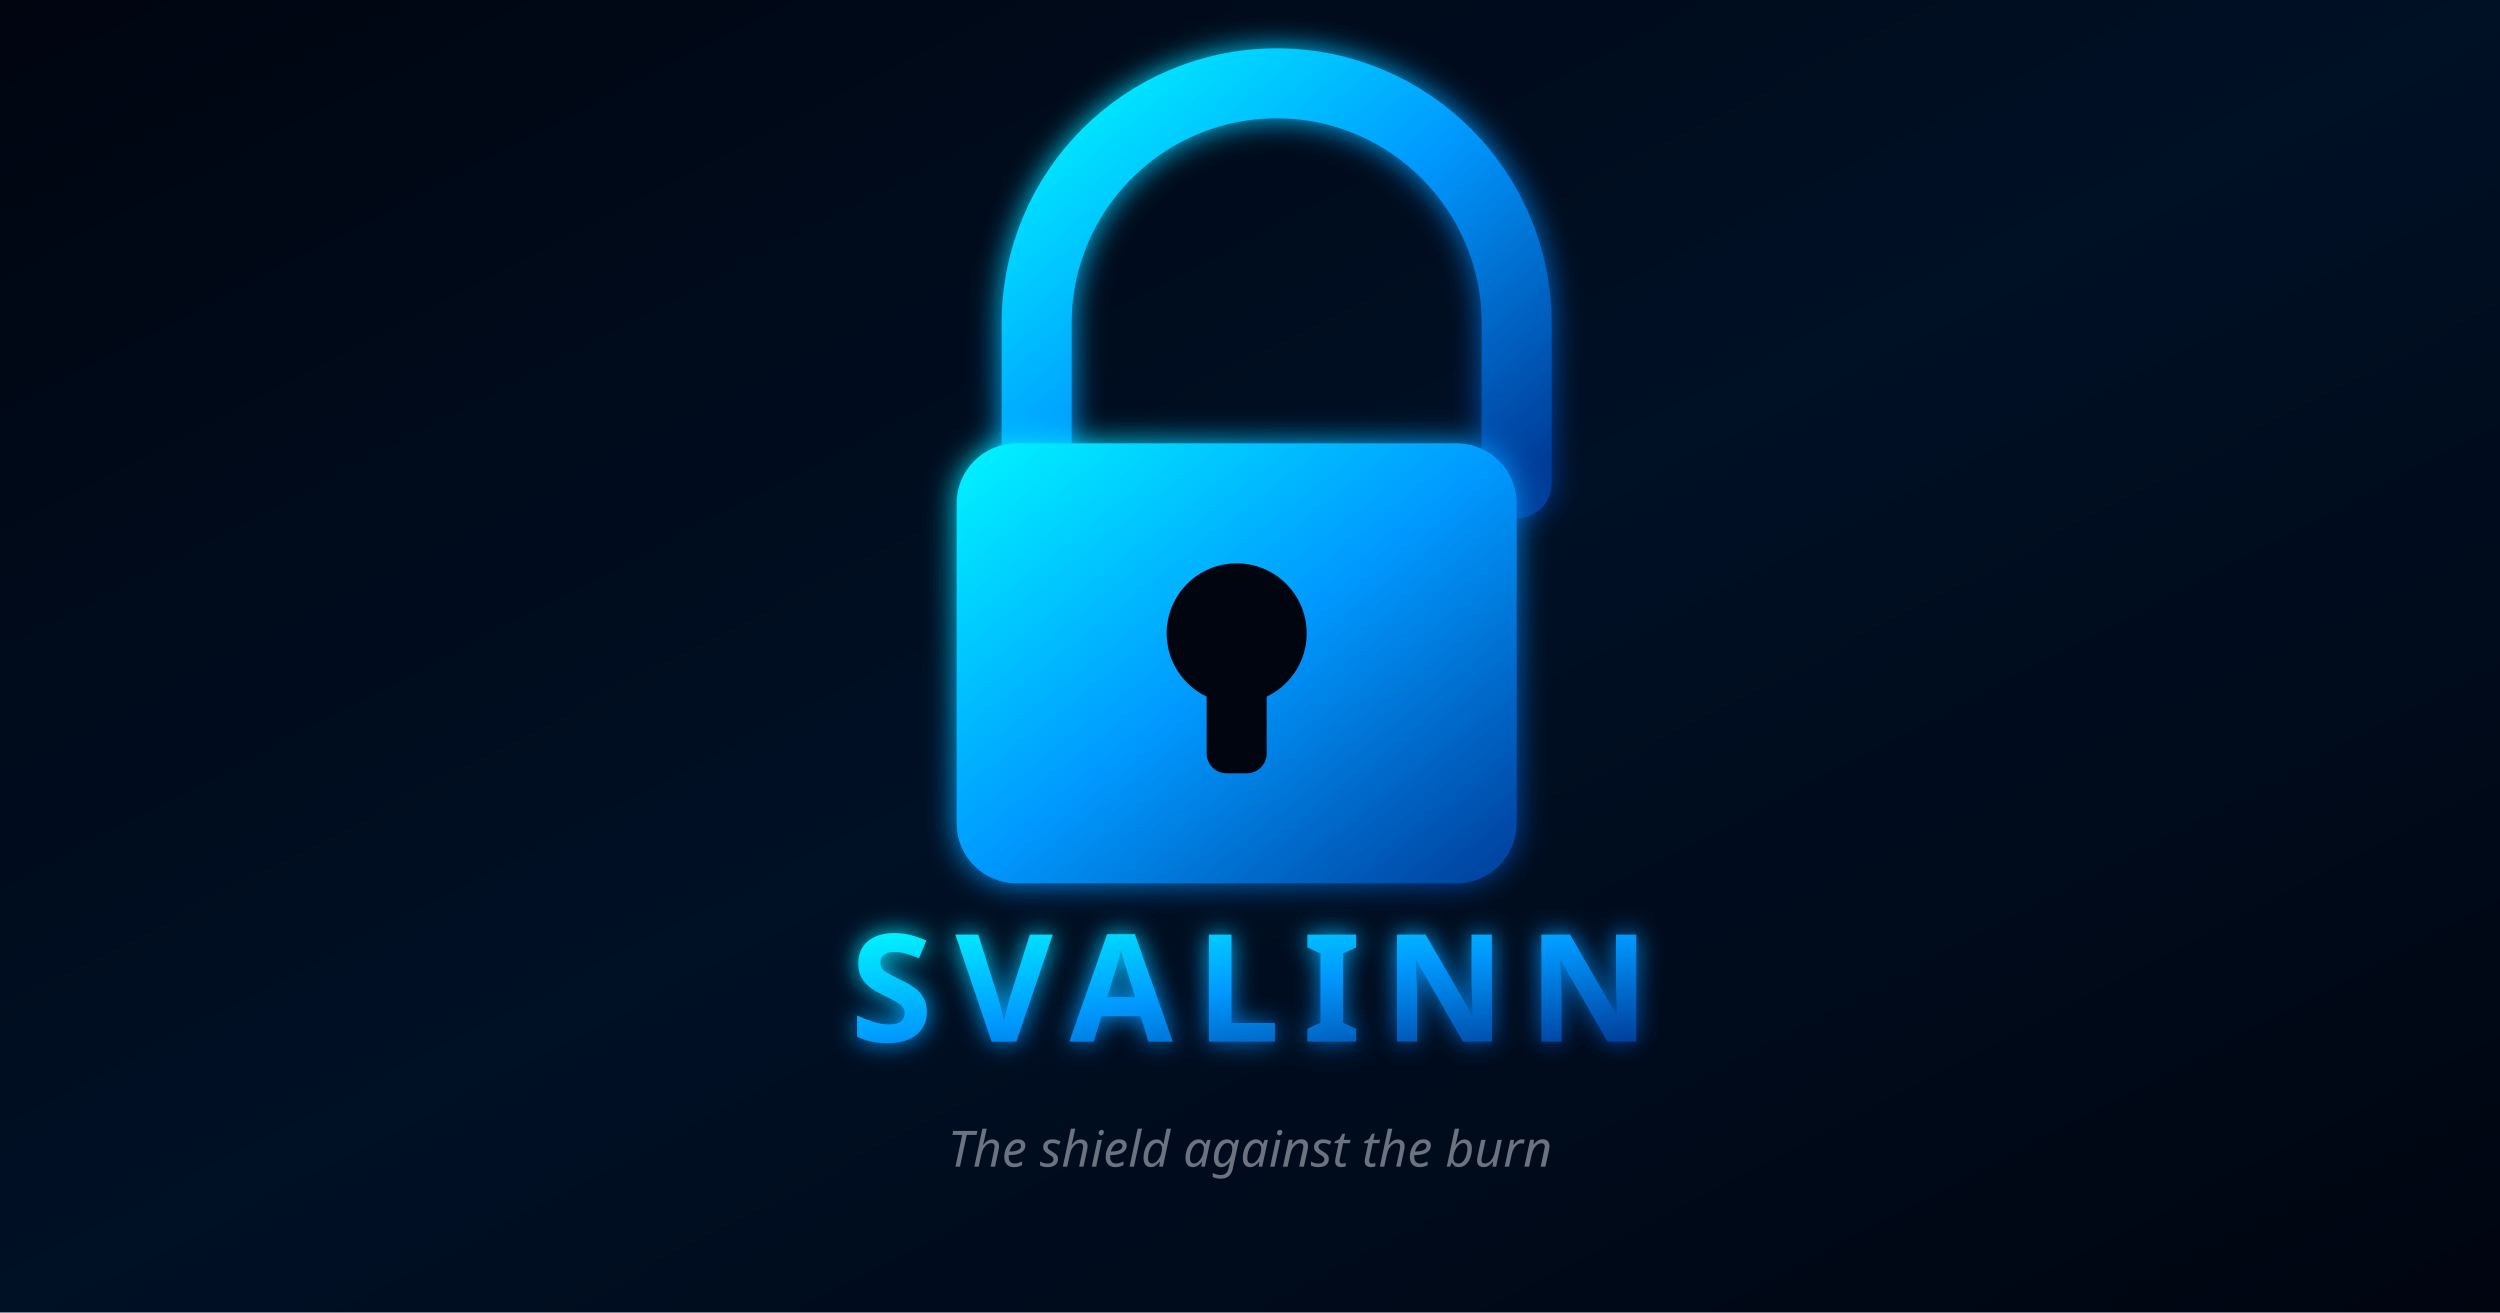
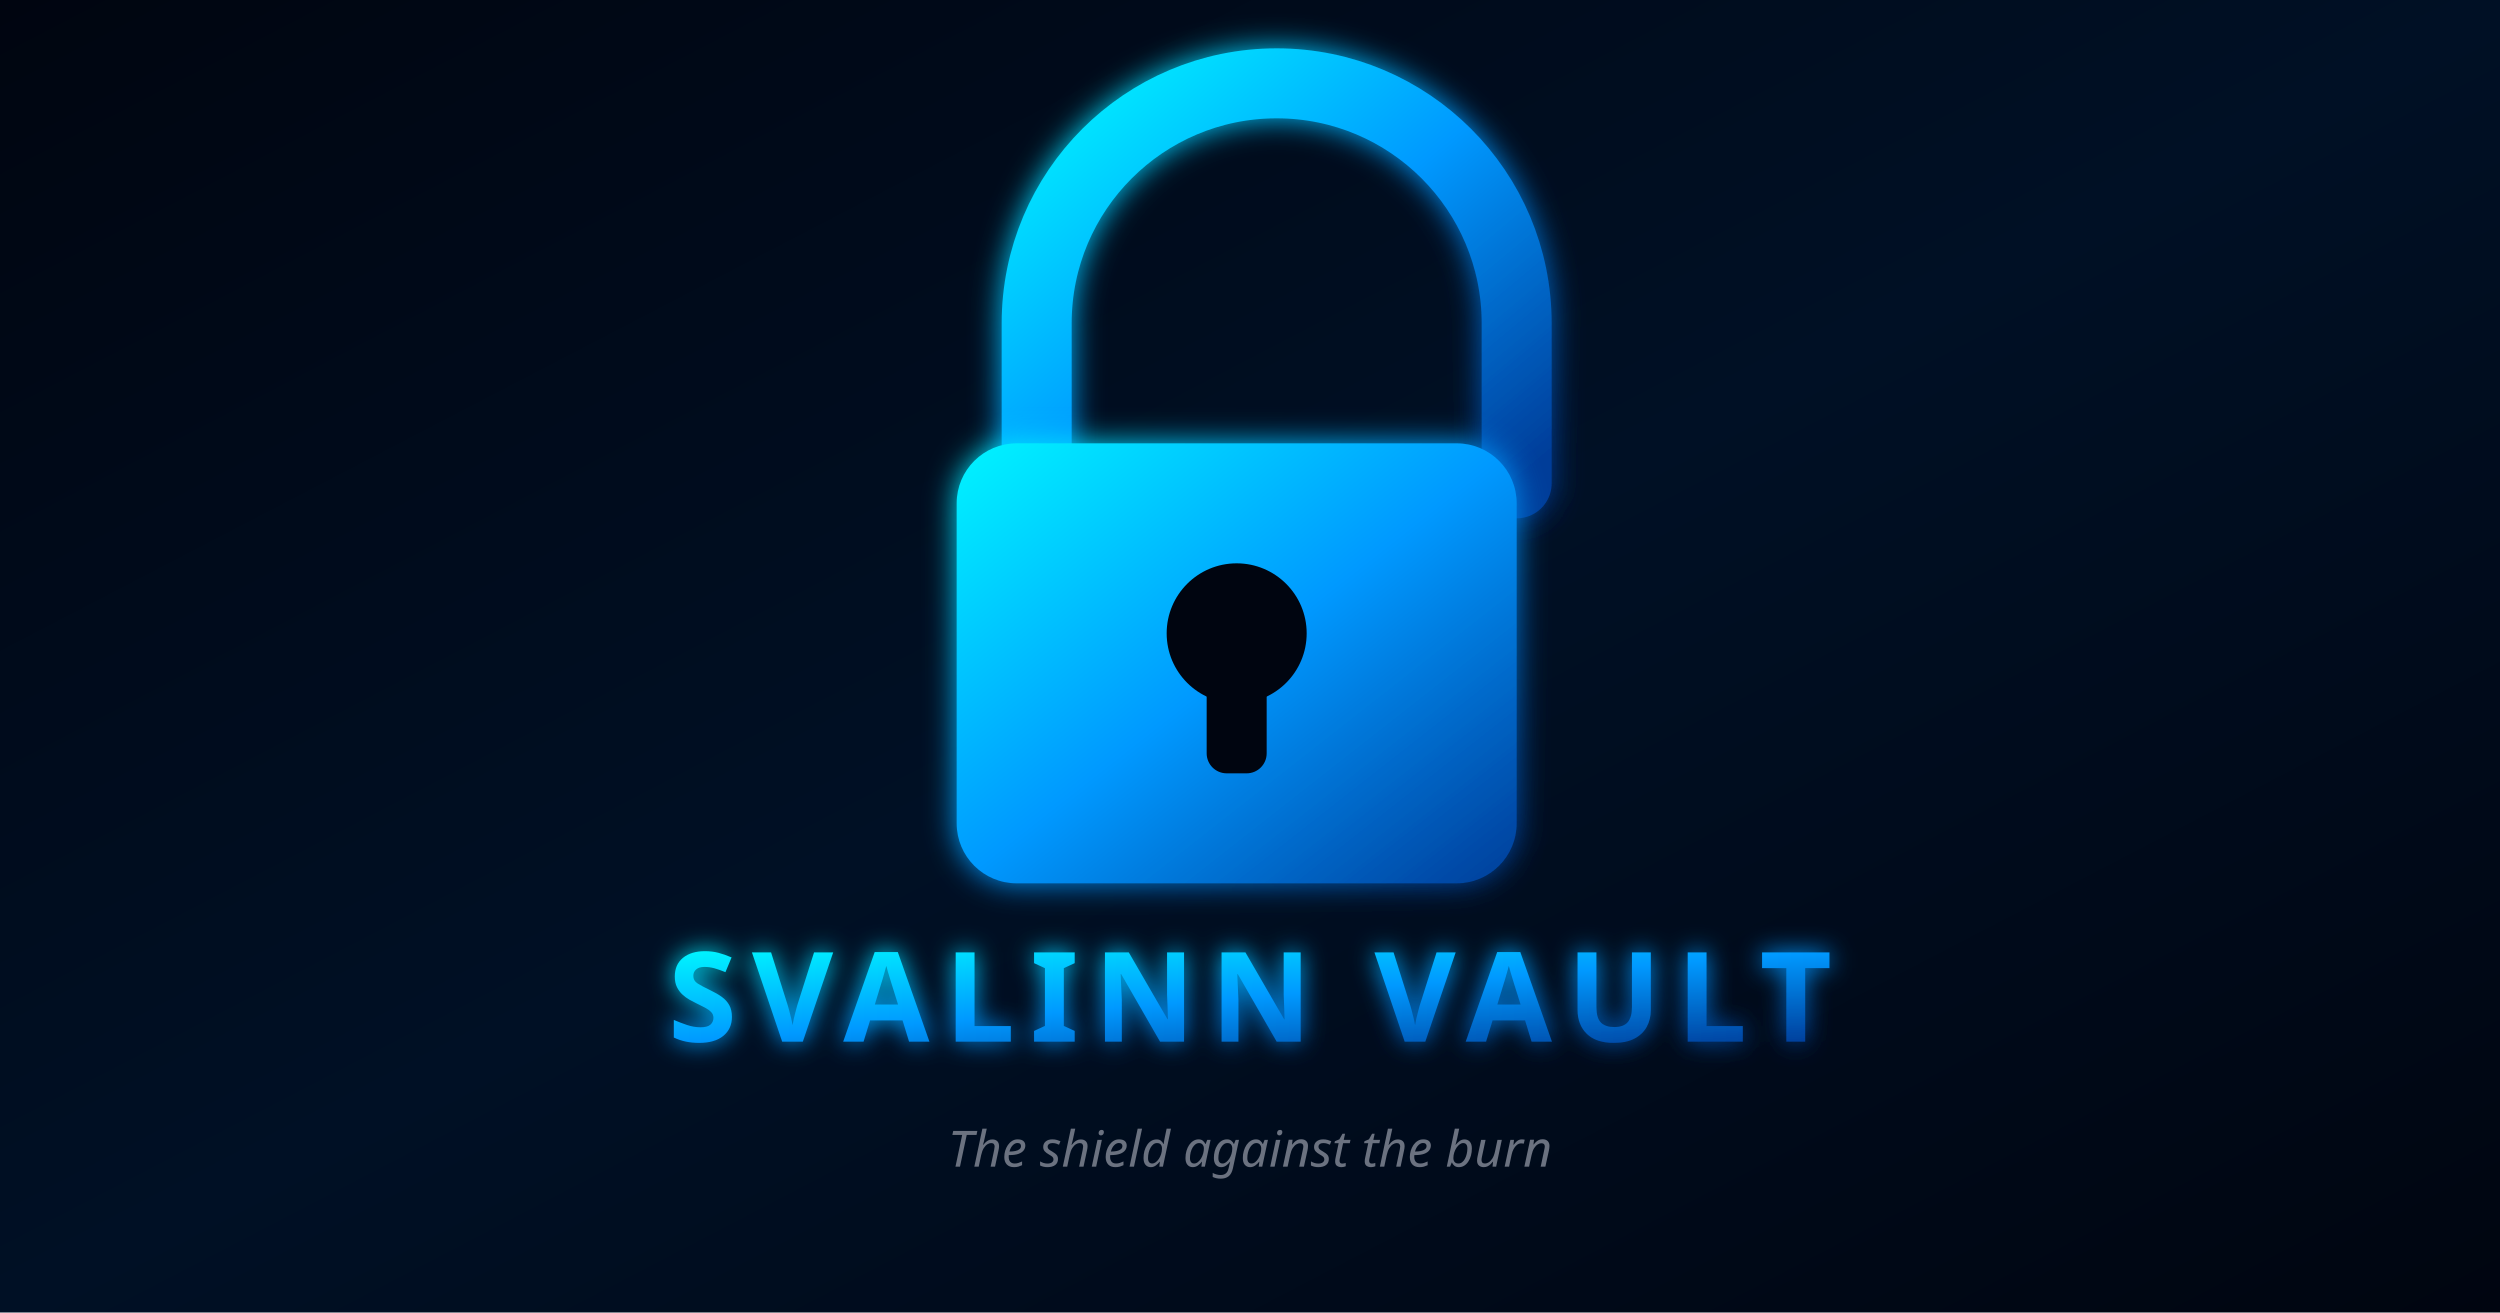
<svg xmlns="http://www.w3.org/2000/svg" viewBox="0 0 1200 630">
  <defs>
    <linearGradient id="bgGradient" x1="0%" y1="0%" x2="100%" y2="100%">
      <stop offset="0%" style="stop-color:#000510" />
      <stop offset="50%" style="stop-color:#001025" />
      <stop offset="100%" style="stop-color:#000510" />
    </linearGradient>
    <linearGradient id="shieldGradient" x1="0%" y1="0%" x2="100%" y2="100%">
      <stop offset="0%" style="stop-color:#00f5ff" />
      <stop offset="50%" style="stop-color:#0099ff" />
      <stop offset="100%" style="stop-color:#003d99" />
    </linearGradient>
    <filter id="glow" x="-50%" y="-50%" width="200%" height="200%">
      <feGaussianBlur stdDeviation="6" result="coloredBlur" />
      <feMerge>
        <feMergeNode in="coloredBlur" />
        <feMergeNode in="SourceGraphic" />
      </feMerge>
    </filter>
  </defs>
  <rect x="0" y="0" width="1200" height="630" fill="url(#bgGradient)" />
  <g transform="translate(440, 40) scale(1.2)">
    <path d="M 48 160 L 48 96 C 48 43 91 0 144 0 C 197 0 240 43 240 96 L 240 160" fill="none" stroke="url(#shieldGradient)" stroke-width="28" stroke-linecap="round" filter="url(#glow)" />
    <rect x="16" y="144" width="224" height="176" rx="24" ry="24" fill="url(#shieldGradient)" filter="url(#glow)" />
    <circle cx="128" cy="220" r="28" fill="#000510" />
    <rect x="116" y="220" width="24" height="56" rx="8" fill="#000510" />
  </g>
-   <text x="600" y="500" text-anchor="middle" font-family="system-ui, sans-serif" font-size="72" font-weight="900" letter-spacing="0.15em" fill="url(#shieldGradient)" filter="url(#glow)">SVALINN</text>
+   <text x="600" y="500" text-anchor="middle" font-family="system-ui, sans-serif" font-size="60" font-weight="900" letter-spacing="0.12em" fill="url(#shieldGradient)" filter="url(#glow)">SVALINN VAULT</text>
  <text x="600" y="560" text-anchor="middle" font-family="system-ui, sans-serif" font-size="24" font-style="italic" fill="#6b7280">The shield against the burn</text>
</svg>
